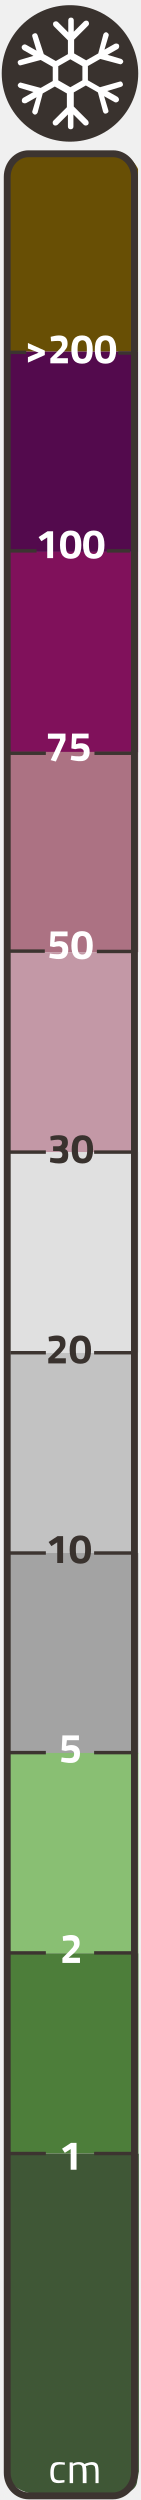
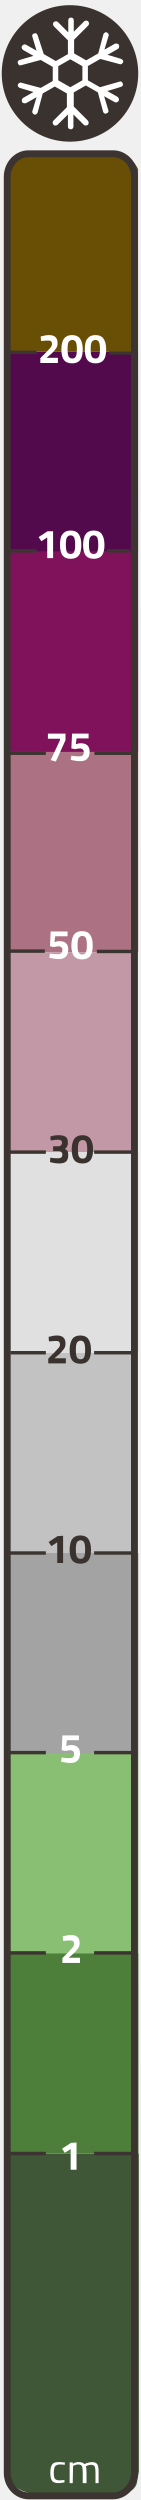
<svg xmlns="http://www.w3.org/2000/svg" xmlns:xlink="http://www.w3.org/1999/xlink" version="1.1" id="Livello_1" x="0px" y="0px" width="40.8px" height="725.2px" viewBox="0 0 40.8 725.2" style="enable-background:new 0 0 40.8 725.2;" xml:space="preserve">
  <style type="text/css">
- 	.st0{clip-path:url(#SVGID_00000065061322254027766880000003171425161945578413_);}
+ 	.st0{clip-path:url(#SVGID_00000097497137757366429320000011946026791692124317_);}
	.st1{fill:#684F05;}
- 	.st2{clip-path:url(#SVGID_00000097500197693850993990000015155578338390678415_);}
+ 	.st2{clip-path:url(#SVGID_00000041293090031366052800000012906513791007530629_);}
	.st3{fill:#530A4D;}
- 	.st4{fill:#80115B;}
- 	.st5{clip-path:url(#SVGID_00000070797258330536600160000007162143955111024530_);}
- 	.st6{clip-path:url(#SVGID_00000084494777458213028570000017821794309759547314_);}
- 	.st7{fill:#F7EC31;}
- 	.st8{clip-path:url(#SVGID_00000023999534599669039600000000759577855437822080_);}
- 	.st9{fill:#AC7283;}
- 	.st10{clip-path:url(#SVGID_00000153684598523010100090000008735138531001296019_);}
- 	.st11{fill:#A3A3A3;}
- 	.st12{clip-path:url(#SVGID_00000080189115607915409490000004970372649396562868_);}
- 	.st13{fill:#89BF73;}
- 	.st14{clip-path:url(#SVGID_00000115485629308895221790000007086137530805570948_);}
- 	.st15{fill:#4D7E3A;}
- 	.st16{clip-path:url(#SVGID_00000135675118999619577400000002232582402820690601_);}
- 	.st17{fill:#3F5736;}
- 	.st18{clip-path:url(#SVGID_00000081618762297667352240000004089418983285204892_);}
- 	.st19{fill:#C398A6;}
- 	.st20{fill:#E0E0E0;}
- 	.st21{fill:#C2C2C2;}
- 	.st22{fill:#FFFFFF;}
- 	.st23{fill:none;stroke:#3C3430;stroke-miterlimit:9.772;}
- 	.st24{fill:#39322E;}
- 	.st25{fill:none;stroke:#3C3430;stroke-width:2;stroke-miterlimit:9.772;}
+ 	.st4{clip-path:url(#SVGID_00000129173557653281244220000002294736028477102475_);}
+ 	.st5{fill:#80115B;}
+ 	.st6{clip-path:url(#SVGID_00000025418030705882532470000017217595673105820346_);}
+ 	.st7{clip-path:url(#SVGID_00000129903150804299809960000006151781576924768699_);}
+ 	.st8{fill:#F7EC31;}
+ 	.st9{clip-path:url(#SVGID_00000072976251112357929740000009441988356076351669_);}
+ 	.st10{fill:#AC7283;}
+ 	.st11{clip-path:url(#SVGID_00000152261442974849317610000006717558979073034371_);}
+ 	.st12{fill:#A3A3A3;}
+ 	.st13{clip-path:url(#SVGID_00000091011183849686153000000001450422354461937542_);}
+ 	.st14{fill:#89BF73;}
+ 	.st15{clip-path:url(#SVGID_00000173129327452250307020000017110374244013949089_);}
+ 	.st16{fill:#4D7E3A;}
+ 	.st17{clip-path:url(#SVGID_00000177472596400506156000000008143740471876808598_);}
+ 	.st18{fill:#3F5736;}
+ 	.st19{clip-path:url(#SVGID_00000000190007896984673990000007047409859965372823_);}
+ 	.st20{fill:#C398A6;}
+ 	.st21{fill:#E0E0E0;}
+ 	.st22{fill:#C2C2C2;}
+ 	.st23{fill:#FFFFFF;}
+ 	.st24{fill:none;stroke:#3C3430;stroke-miterlimit:9.772;}
+ 	.st25{fill:#39322E;}
+ 	.st26{fill:none;stroke:#3C3430;stroke-width:2;stroke-miterlimit:9.772;}
</style>
  <g>
    <g>
-       <defs>
-         <path id="SVGID_1_" d="M40.2,716.9c-0.5,5.3-10.1,11.6-18.5,11.6l0,0c-8.2,0.6-19.5-5.2-19.5-11.6v-840.6     c1.7-7.6,11.7-7.8,18.2-7.8l0,0c7.7,0,17.7-0.9,19.6,7.1L40.2,716.9L40.2,716.9z" />
-       </defs>
-       <clipPath id="SVGID_00000009556033684024898340000001358996874040190367_">
-         <use xlink:href="#SVGID_1_" style="overflow:visible;" />
-       </clipPath>
-     </g>
-     <g>
-       <defs>
-         <path id="SVGID_00000059993520639647003280000002267901664121110945_" d="M40.2,716.9L40.2,716.9c-0.5,5.3-10.1,11.6-18.5,11.6     l0,0c-8.2,0.6-19.5-5.2-19.5-11.6l0.4-840.9c1.7-7.6,11.3-7.6,17.8-7.6l0,0" />
-       </defs>
-       <clipPath id="SVGID_00000096056018118944867990000013528160806124377508_">
-         <use xlink:href="#SVGID_00000059993520639647003280000002267901664121110945_" style="overflow:visible;" />
-       </clipPath>
-     </g>
-     <g>
-       <defs>
-         <path id="SVGID_00000122701834439163229690000005190955748399792004_" d="M40.2,716.9c-0.5,5.3-10.1,11.6-18.5,11.6l0,0     c-8.2,0.6-19.5-5.2-19.5-11.6l0.4-840.2c1.7-7.6,11.3-8.2,17.8-8.2l0,0c7.7,0,17.9-0.5,19.6,12.5L40.2,716.9L40.2,716.9z" />
-       </defs>
-       <clipPath id="SVGID_00000176752656971538237000000005901429289326209413_">
-         <use xlink:href="#SVGID_00000122701834439163229690000005190955748399792004_" style="overflow:visible;" />
-       </clipPath>
-       <g style="clip-path:url(#SVGID_00000176752656971538237000000005901429289326209413_);">
+       <g>
+         <defs>
+           <path id="SVGID_1_" d="M40.2,716.9c-0.5,5.3-10.1,11.6-18.5,11.6l0,0c-8.2,0.6-19.5-5.2-19.5-11.6l0.4-840.2      c1.7-7.6,11.3-8.2,17.8-8.2l0,0c7.7,0,17.9-0.5,19.6,12.5L40.2,716.9L40.2,716.9z" />
+         </defs>
+         <clipPath id="SVGID_00000158025800922976498290000006833465576979096204_">
+           <use xlink:href="#SVGID_1_" style="overflow:visible;" />
+         </clipPath>
+         <g style="clip-path:url(#SVGID_00000158025800922976498290000006833465576979096204_);">
+           <g>
+             <g>
+               <path class="st1" d="M9.7,43.9h22.2c5,0,9,4,9,9V102H2.5V51C2.5,47.1,5.8,43.9,9.7,43.9z" />
+             </g>
+           </g>
+         </g>
+       </g>
+     </g>
+     <g>
+       <g>
+         <defs>
+           <path id="SVGID_00000059270565190575646290000013410973273560722846_" d="M40.2,716.9c-0.5,5.3-10.1,11.6-18.5,11.6l0,0      c-8.2,0.6-19.5-5.2-19.5-11.6L2.6-124c1.7-7.6,11.3-7.6,17.8-7.6l0,0c7.7,0,18-0.7,19.6,12.5L40.2,716.9L40.2,716.9z" />
+         </defs>
+         <clipPath id="SVGID_00000135656183172974971840000016587808982354491531_">
+           <use xlink:href="#SVGID_00000059270565190575646290000013410973273560722846_" style="overflow:visible;" />
+         </clipPath>
+         <g style="clip-path:url(#SVGID_00000135656183172974971840000016587808982354491531_);">
+           <g>
+             <g>
+               <rect x="-22.7" y="102" class="st3" width="100.4" height="58.1" />
+             </g>
+           </g>
+         </g>
+       </g>
+       <g>
+         <defs>
+           <path id="SVGID_00000104678778519623097100000016643826991544018327_" d="M40.2,716.9c-0.5,5.3-10.1,11.6-18.5,11.6l0,0      c-8.2,0.6-19.5-5.2-19.5-11.6L2.6-124c1.7-7.6,11.3-7.6,17.8-7.6l0,0c7.7,0,18-0.7,19.6,12.5L40.2,716.9L40.2,716.9z" />
+         </defs>
+         <clipPath id="SVGID_00000091002673528511153820000014727061132641179542_">
+           <use xlink:href="#SVGID_00000104678778519623097100000016643826991544018327_" style="overflow:visible;" />
+         </clipPath>
+         <g style="clip-path:url(#SVGID_00000091002673528511153820000014727061132641179542_);">
+           <g>
+             <g>
+               <rect x="-29.6" y="160.1" class="st5" width="100.4" height="58.1" />
+             </g>
+           </g>
+         </g>
+       </g>
+     </g>
+     <g>
+       <g>
+         <defs>
+           <path id="SVGID_00000139981357786469531030000018078775467839323035_" d="M40-119l0.2,836l0,0c-0.5,5.3-10.1,11.6-18.5,11.6l0,0      c-8.2,0.6-19.5-5.2-19.5-11.6" />
+         </defs>
+         <clipPath id="SVGID_00000168802955554503372610000002825943973642138782_">
+           <use xlink:href="#SVGID_00000139981357786469531030000018078775467839323035_" style="overflow:visible;" />
+         </clipPath>
+       </g>
+       <g>
+         <defs>
+           <path id="SVGID_00000042738334385305071450000012437992044283974561_" d="M40-119l0.2,836l0,0c-0.5,5.3-10.1,11.6-18.5,11.6l0,0      c-8.2,0.6-19.5-5.2-19.5-11.6" />
+         </defs>
+         <defs>
+           <line id="SVGID_00000157303325830063360440000005842417503557736099_" x1="20.4" y1="-131.5" x2="20.4" y2="-131.5" />
+         </defs>
+         <clipPath id="SVGID_00000051384279419097736780000001430425845386536589_">
+           <use xlink:href="#SVGID_00000042738334385305071450000012437992044283974561_" style="overflow:visible;" />
+         </clipPath>
+         <clipPath id="SVGID_00000176020852031699135420000006430406203634979004_" style="clip-path:url(#SVGID_00000051384279419097736780000001430425845386536589_);">
+           <use xlink:href="#SVGID_00000157303325830063360440000005842417503557736099_" style="overflow:visible;" />
+         </clipPath>
+         <g style="clip-path:url(#SVGID_00000176020852031699135420000006430406203634979004_);">
+           <g>
+             <g>
+               <rect x="-22.7" y="160" class="st8" width="100.4" height="58.1" />
+             </g>
+           </g>
+         </g>
+       </g>
+     </g>
+     <g>
+       <g>
+         <defs>
+           <path id="SVGID_00000143582124275811841140000007575419623524965000_" d="M40-119l0.2,836l0,0c-0.5,5.3-10.1,11.6-18.5,11.6l0,0      c-8.2,0.6-19.5-5.2-19.5-11.6v-839.8c1.7-7.6,11.7-8.6,18.2-8.6l0,0" />
+         </defs>
+         <clipPath id="SVGID_00000172411655354760385160000004340762345724128170_">
+           <use xlink:href="#SVGID_00000143582124275811841140000007575419623524965000_" style="overflow:visible;" />
+         </clipPath>
+         <g style="clip-path:url(#SVGID_00000172411655354760385160000004340762345724128170_);">
+           <g>
+             <g>
+               <rect x="-22.7" y="218.1" class="st10" width="100.4" height="58.1" />
+             </g>
+           </g>
+         </g>
+       </g>
+     </g>
+     <g>
+       <g>
+         <defs>
+           <path id="SVGID_00000073711447778980328480000015072419009074512523_" d="M40.2,716.9c-0.5,5.3-10.1,11.6-18.5,11.6l0,0      c-8.2,0.6-19.5-5.2-19.5-11.6v-840.6c1.7-7.6,11.7-7.8,18.2-7.8l0,0c7.7,0,18.2-0.5,19.6,12.5L40.2,716.9L40.2,716.9z" />
+         </defs>
+         <clipPath id="SVGID_00000162349849917682687700000015090497977061191089_">
+           <use xlink:href="#SVGID_00000073711447778980328480000015072419009074512523_" style="overflow:visible;" />
+         </clipPath>
+         <g style="clip-path:url(#SVGID_00000162349849917682687700000015090497977061191089_);">
+           <g>
+             <g>
+               <rect x="-21.5" y="450.5" class="st12" width="100.4" height="58.1" />
+             </g>
+           </g>
+         </g>
+       </g>
+     </g>
+     <g>
+       <g>
+         <defs>
+           <path id="SVGID_00000031198753024344784810000007720361977595120043_" d="M40.2,716.9c-0.5,5.3-10.1,11.6-18.5,11.6l0,0      c-8.2,0.6-19.5-5.2-19.5-11.6v-840.6c1.7-7.6,11.7-7.8,18.2-7.8l0,0c7.7,0,18.2-1.3,19.6,12.5L40.2,716.9L40.2,716.9z" />
+         </defs>
+         <clipPath id="SVGID_00000109029184800448477650000004890448123314912152_">
+           <use xlink:href="#SVGID_00000031198753024344784810000007720361977595120043_" style="overflow:visible;" />
+         </clipPath>
+         <g style="clip-path:url(#SVGID_00000109029184800448477650000004890448123314912152_);">
+           <g>
+             <g>
+               <rect x="-21.5" y="508.5" class="st14" width="100.4" height="58.1" />
+             </g>
+           </g>
+         </g>
+       </g>
+     </g>
+     <g>
+       <g>
+         <defs>
+           <path id="SVGID_00000087383822507589600410000000755774499360990632_" d="M40.2,716.9c-0.5,5.3-10.1,11.6-18.5,11.6l0,0      c-8.2,0.6-19.5-5.2-19.5-11.6v-836.2c-0.2-19.4,11.7-12.4,18.2-12.2l0,0c7.7,0,18.3-0.7,19.6,12.5L40.2,716.9L40.2,716.9z" />
+         </defs>
+         <clipPath id="SVGID_00000028290256293492435670000000886776392252292526_">
+           <use xlink:href="#SVGID_00000087383822507589600410000000755774499360990632_" style="overflow:visible;" />
+         </clipPath>
+         <g style="clip-path:url(#SVGID_00000028290256293492435670000000886776392252292526_);">
+           <g>
+             <g>
+               <rect x="-20.5" y="566.6" class="st16" width="100.4" height="58.1" />
+             </g>
+           </g>
+         </g>
+       </g>
+     </g>
+     <g>
+       <g>
+         <defs>
+           <path id="SVGID_00000106138915641454925090000006868814956473388709_" d="M39.8,719.7c-0.5,5.3-10.1,4.2-18.4,4.2l0,0      c-8.2,0.6-19.1,0.1-19.1-7l0.4-842.2c1.7-7.6,11.3-6.2,17.8-6.2l0,0c7.7,0,17.7,0.4,19.6,8.4l0.2,840L39.8,719.7z" />
+         </defs>
+         <clipPath id="SVGID_00000085935936501124883030000003866350900145524139_">
+           <use xlink:href="#SVGID_00000106138915641454925090000006868814956473388709_" style="overflow:visible;" />
+         </clipPath>
+         <g style="clip-path:url(#SVGID_00000085935936501124883030000003866350900145524139_);">
+           <g>
+             <g>
+               <rect x="-20.8" y="624.7" class="st18" width="100.4" height="100.3" />
+             </g>
+           </g>
+         </g>
+       </g>
+     </g>
+     <g>
+       <g>
+         <defs>
+           <path id="SVGID_00000011017227343818358900000017911646776678768315_" d="M21.4,721.4L21.4,721.4c-8.2,0.6-19.2,1.9-19.2-4.5      L2.6-124c1.7-7.6,11.3-7.6,17.8-7.6l0,0c7.7,0,17.2,0.9,19.1,8.9l0.7,839.5" />
+         </defs>
+         <clipPath id="SVGID_00000123440936210402306960000010561215269036444572_">
+           <use xlink:href="#SVGID_00000011017227343818358900000017911646776678768315_" style="overflow:visible;" />
+         </clipPath>
+         <g style="clip-path:url(#SVGID_00000123440936210402306960000010561215269036444572_);">
+           <g>
+             <g>
+               <rect x="-21.5" y="276.2" class="st20" width="100.4" height="58.1" />
+             </g>
+           </g>
+         </g>
+       </g>
+     </g>
+     <g>
+       <g>
        <g>
          <g>
-             <path class="st1" d="M9.7,43.9h22.2c5,0,9,4,9,9V102H2.5V51C2.5,47.1,5.8,43.9,9.7,43.9z" />
-           </g>
-         </g>
-       </g>
-     </g>
-     <g>
-       <defs>
-         <path id="SVGID_00000137096332970576712570000017377842343767036337_" d="M40.2,716.9c-0.5,5.3-10.1,11.6-18.5,11.6l0,0     c-8.2,0.6-19.5-5.2-19.5-11.6l0.4-840.9c1.7-7.6,11.3-7.6,17.8-7.6l0,0c7.7,0,18-0.7,19.6,12.5L40.2,716.9L40.2,716.9z" />
-       </defs>
-       <clipPath id="SVGID_00000139282621275699323490000016916946702168110477_">
-         <use xlink:href="#SVGID_00000137096332970576712570000017377842343767036337_" style="overflow:visible;" />
-       </clipPath>
-       <g style="clip-path:url(#SVGID_00000139282621275699323490000016916946702168110477_);">
+             <rect x="2.2" y="334.2" class="st21" width="38" height="58.1" />
+           </g>
+         </g>
+       </g>
+     </g>
+     <g>
+       <g>
        <g>
          <g>
-             <rect x="-22.7" y="102" class="st3" width="100.4" height="58.1" />
-           </g>
-         </g>
-       </g>
-       <g style="clip-path:url(#SVGID_00000139282621275699323490000016916946702168110477_);">
-         <g>
-           <g>
-             <rect x="-29.6" y="160.1" class="st4" width="100.4" height="58.1" />
-           </g>
-         </g>
-       </g>
-     </g>
-     <g>
-       <defs>
-         <path id="SVGID_00000027571784374317906950000003704654455754161060_" d="M40-119l0.2,836l0,0c-0.5,5.3-10.1,11.6-18.5,11.6l0,0     c-8.2,0.6-19.5-5.2-19.5-11.6" />
-       </defs>
-       <defs>
-         <line id="SVGID_00000096781211441072700020000017112557852049066130_" x1="20.4" y1="-131.5" x2="20.4" y2="-131.5" />
-       </defs>
-       <clipPath id="SVGID_00000120531962887403079110000015612659979441596597_">
-         <use xlink:href="#SVGID_00000027571784374317906950000003704654455754161060_" style="overflow:visible;" />
-       </clipPath>
-       <clipPath id="SVGID_00000109003407075480180400000011401194511706533018_" style="clip-path:url(#SVGID_00000120531962887403079110000015612659979441596597_);">
-         <use xlink:href="#SVGID_00000096781211441072700020000017112557852049066130_" style="overflow:visible;" />
-       </clipPath>
-       <g style="clip-path:url(#SVGID_00000109003407075480180400000011401194511706533018_);">
-         <g>
-           <g>
-             <rect x="-22.7" y="160" class="st7" width="100.4" height="58.1" />
-           </g>
-         </g>
-       </g>
-     </g>
-     <g>
-       <defs>
-         <path id="SVGID_00000082350879538653893460000001569194917371528377_" d="M40-119l0.2,836l0,0c-0.5,5.3-10.1,11.6-18.5,11.6l0,0     c-8.2,0.6-19.5-5.2-19.5-11.6v-839.8c1.7-7.6,11.7-8.6,18.2-8.6l0,0" />
-       </defs>
-       <clipPath id="SVGID_00000181780035869626207450000010310309237624922291_">
-         <use xlink:href="#SVGID_00000082350879538653893460000001569194917371528377_" style="overflow:visible;" />
-       </clipPath>
-       <g style="clip-path:url(#SVGID_00000181780035869626207450000010310309237624922291_);">
-         <g>
-           <g>
-             <rect x="-22.7" y="218.1" class="st9" width="100.4" height="58.1" />
-           </g>
-         </g>
-       </g>
-     </g>
-     <g>
-       <defs>
-         <path id="SVGID_00000114036957653199150190000018072080320747851145_" d="M40.2,716.9c-0.5,5.3-10.1,11.6-18.5,11.6l0,0     c-8.2,0.6-19.5-5.2-19.5-11.6v-840.6c1.7-7.6,11.7-7.8,18.2-7.8l0,0c7.7,0,18.2-0.5,19.6,12.5L40.2,716.9L40.2,716.9z" />
-       </defs>
-       <clipPath id="SVGID_00000160886553080451762850000017788758849696698812_">
-         <use xlink:href="#SVGID_00000114036957653199150190000018072080320747851145_" style="overflow:visible;" />
-       </clipPath>
-       <g style="clip-path:url(#SVGID_00000160886553080451762850000017788758849696698812_);">
-         <g>
-           <g>
-             <rect x="-21.5" y="450.5" class="st11" width="100.4" height="58.1" />
-           </g>
-         </g>
-       </g>
-     </g>
-     <g>
-       <defs>
-         <path id="SVGID_00000077300034273284789850000012669127619070488460_" d="M40.2,716.9c-0.5,5.3-10.1,11.6-18.5,11.6l0,0     c-8.2,0.6-19.5-5.2-19.5-11.6v-840.6c1.7-7.6,11.7-7.8,18.2-7.8l0,0c7.7,0,18.2-1.3,19.6,12.5L40.2,716.9L40.2,716.9z" />
-       </defs>
-       <clipPath id="SVGID_00000004523900075315586380000007371766085407320748_">
-         <use xlink:href="#SVGID_00000077300034273284789850000012669127619070488460_" style="overflow:visible;" />
-       </clipPath>
-       <g style="clip-path:url(#SVGID_00000004523900075315586380000007371766085407320748_);">
-         <g>
-           <g>
-             <rect x="-21.5" y="508.5" class="st13" width="100.4" height="58.1" />
-           </g>
-         </g>
-       </g>
-     </g>
-     <g>
-       <defs>
-         <path id="SVGID_00000009587756715100815540000012556690115993879203_" d="M40.2,716.9c-0.5,5.3-10.1,11.6-18.5,11.6l0,0     c-8.2,0.6-19.5-5.2-19.5-11.6l0-836.2c-0.2-19.4,11.7-12.4,18.2-12.2l0,0c7.7,0,18.3-0.7,19.6,12.5L40.2,716.9L40.2,716.9z" />
-       </defs>
-       <clipPath id="SVGID_00000078758305897420345130000001135491046412018316_">
-         <use xlink:href="#SVGID_00000009587756715100815540000012556690115993879203_" style="overflow:visible;" />
-       </clipPath>
-       <g style="clip-path:url(#SVGID_00000078758305897420345130000001135491046412018316_);">
-         <g>
-           <g>
-             <rect x="-20.5" y="566.6" class="st15" width="100.4" height="58.1" />
-           </g>
-         </g>
-       </g>
-     </g>
-     <g>
-       <defs>
-         <path id="SVGID_00000020370113198902226730000007145402531972830632_" d="M39.8,719.7c-0.5,5.3-10.1,4.2-18.4,4.2l0,0     c-8.2,0.6-19.1,0.1-19.1-7l0.4-842.2c1.7-7.6,11.3-6.2,17.8-6.2l0,0c7.7,0,17.7,0.4,19.6,8.4l0.2,840L39.8,719.7z" />
-       </defs>
-       <clipPath id="SVGID_00000183248816731212172690000003175463122732212670_">
-         <use xlink:href="#SVGID_00000020370113198902226730000007145402531972830632_" style="overflow:visible;" />
-       </clipPath>
-       <g style="clip-path:url(#SVGID_00000183248816731212172690000003175463122732212670_);">
-         <g>
-           <g>
-             <rect x="-20.8" y="624.7" class="st17" width="100.4" height="100.3" />
-           </g>
-         </g>
-       </g>
-     </g>
-     <g>
-       <defs>
-         <path id="SVGID_00000080920773958760939310000015198741807003760041_" d="M21.4,721.4L21.4,721.4c-8.2,0.6-19.2,1.9-19.2-4.5     l0.4-840.9c1.7-7.6,11.3-7.6,17.8-7.6l0,0c7.7,0,17.2,0.9,19.1,8.9l0.7,839.5" />
-       </defs>
-       <clipPath id="SVGID_00000127013400040934345710000016689679008533904821_">
-         <use xlink:href="#SVGID_00000080920773958760939310000015198741807003760041_" style="overflow:visible;" />
-       </clipPath>
-       <g style="clip-path:url(#SVGID_00000127013400040934345710000016689679008533904821_);">
-         <g>
-           <g>
-             <rect x="-21.5" y="276.2" class="st19" width="100.4" height="58.1" />
-           </g>
-         </g>
-       </g>
-     </g>
-     <g>
-       <g>
-         <g>
-           <g>
-             <rect x="2.2" y="334.2" class="st20" width="38" height="58.1" />
-           </g>
-         </g>
-       </g>
-     </g>
-     <g>
-       <g>
-         <g>
-           <g>
-             <rect x="3" y="392.4" class="st21" width="36.7" height="58.1" />
-           </g>
-         </g>
-       </g>
-     </g>
-   </g>
-   <g>
-     <path class="st22" d="M22.2,621.5v7.9h-1.7v-6l-1.7,1.1l-0.8-1.2l2.6-1.7H22.2z" />
-   </g>
-   <g>
-     <path class="st22" d="M19.6,270.2v1.4H16l-0.2,1.7c0.5-0.2,1-0.3,1.4-0.3c1.7,0,2.6,0.8,2.6,2.4c0,0.9-0.2,1.6-0.7,2.1   c-0.5,0.5-1.1,0.7-2,0.7c-0.4,0-0.8,0-1.3-0.1c-0.5-0.1-0.8-0.1-1.1-0.2l-0.4-0.1l0.2-1.2c1,0.2,1.8,0.2,2.4,0.2   c0.4,0,0.7-0.1,0.9-0.3c0.2-0.2,0.3-0.5,0.3-0.9s-0.1-0.7-0.3-0.8s-0.4-0.3-0.7-0.3c-0.5,0-1,0.1-1.4,0.2l-0.2,0l-1-0.2l0.2-4.3   H19.6z" />
-     <path class="st22" d="M21.5,271.1c0.5-0.7,1.3-1,2.3-1c1,0,1.8,0.3,2.3,1c0.5,0.7,0.8,1.7,0.8,3.2s-0.3,2.5-0.8,3.1   c-0.5,0.6-1.3,0.9-2.3,0.9c-1,0-1.8-0.3-2.3-0.9s-0.8-1.7-0.8-3.1S21,271.7,21.5,271.1z M25.2,274.2c0-1-0.1-1.7-0.3-2.1   c-0.2-0.4-0.6-0.6-1-0.6c-0.5,0-0.8,0.2-1.1,0.6c-0.2,0.4-0.3,1.1-0.3,2.1c0,1,0.1,1.7,0.3,2.1c0.2,0.4,0.6,0.6,1.1,0.6   c0.5,0,0.8-0.2,1-0.6S25.2,275.2,25.2,274.2z" />
-   </g>
-   <g>
-     <path class="st22" d="M13.9,214.3v-1.5H19v1.9l-2.8,6.2l-1.5-0.4l2.7-5.8v-0.4H13.9z" />
-     <path class="st22" d="M25.7,212.8v1.4h-3.5l-0.2,1.7c0.5-0.2,1-0.3,1.4-0.3c1.7,0,2.6,0.8,2.6,2.4c0,0.9-0.2,1.6-0.7,2.1   s-1.1,0.7-2,0.7c-0.4,0-0.8,0-1.3-0.1s-0.8-0.1-1.1-0.2l-0.4-0.1l0.2-1.2c1,0.2,1.8,0.2,2.4,0.2c0.4,0,0.7-0.1,0.9-0.3   c0.2-0.2,0.3-0.5,0.3-0.9s-0.1-0.7-0.3-0.8s-0.4-0.3-0.7-0.3c-0.5,0-1,0.1-1.4,0.2l-0.2,0l-1-0.2l0.2-4.3H25.7z" />
-   </g>
-   <g>
-     <path class="st22" d="M11.2,102.3l-3.1-1.2v-1.6l4.9,2.2v1.3l-4.9,2.2v-1.6L11.2,102.3z" />
-     <path class="st22" d="M19.7,105.4h-5.1V104l1.7-1.7c0.6-0.6,1-1.1,1.3-1.4c0.2-0.3,0.4-0.7,0.4-1s-0.1-0.6-0.3-0.8   c-0.2-0.2-0.5-0.2-0.8-0.2c-0.5,0-1.1,0-1.8,0.1l-0.3,0l-0.1-1.3c0.8-0.2,1.6-0.4,2.4-0.4c1.7,0,2.5,0.8,2.5,2.3   c0,0.6-0.1,1.1-0.4,1.5c-0.3,0.4-0.7,1-1.4,1.6l-1.4,1.2h3.3V105.4z" />
-     <path class="st22" d="M21.5,98.3c0.5-0.7,1.3-1,2.3-1c1,0,1.8,0.3,2.3,1s0.8,1.7,0.8,3.2s-0.3,2.5-0.8,3.1s-1.3,0.9-2.3,0.9   c-1,0-1.8-0.3-2.3-0.9c-0.5-0.6-0.8-1.7-0.8-3.1S21,98.9,21.5,98.3z M25.2,101.4c0-1-0.1-1.7-0.3-2.1c-0.2-0.4-0.6-0.6-1-0.6   s-0.8,0.2-1.1,0.6c-0.2,0.4-0.3,1.1-0.3,2.1c0,1,0.1,1.7,0.3,2.1s0.6,0.6,1.1,0.6s0.8-0.2,1-0.6S25.2,102.4,25.2,101.4z" />
-     <path class="st22" d="M28.3,98.3c0.5-0.7,1.3-1,2.3-1c1,0,1.8,0.3,2.3,1s0.8,1.7,0.8,3.2s-0.3,2.5-0.8,3.1s-1.3,0.9-2.3,0.9   c-1,0-1.8-0.3-2.3-0.9c-0.5-0.6-0.8-1.7-0.8-3.1S27.7,98.9,28.3,98.3z M31.9,101.4c0-1-0.1-1.7-0.3-2.1c-0.2-0.4-0.6-0.6-1-0.6   s-0.8,0.2-1.1,0.6c-0.2,0.4-0.3,1.1-0.3,2.1c0,1,0.1,1.7,0.3,2.1s0.6,0.6,1.1,0.6s0.8-0.2,1-0.6S31.9,102.4,31.9,101.4z" />
-   </g>
-   <line class="st23" x1="1.9" y1="624.7" x2="13.3" y2="624.7" />
-   <line class="st23" x1="39" y1="624.7" x2="27.3" y2="624.7" />
-   <line class="st23" x1="2.6" y1="275.9" x2="13" y2="275.9" />
-   <line class="st23" x1="39.3" y1="276" x2="28.1" y2="276" />
-   <line class="st23" x1="2.5" y1="218.5" x2="13.3" y2="218.5" />
-   <line class="st23" x1="38.3" y1="218.5" x2="27.4" y2="218.5" />
-   <line class="st23" x1="7.6" y1="102.2" x2="1.3" y2="102.2" />
-   <line class="st23" x1="38.4" y1="102.4" x2="34.3" y2="102.4" />
-   <g>
-     <path class="st22" d="M23.2,569.4h-5.1V568l1.7-1.7c0.6-0.6,1-1.1,1.3-1.4c0.2-0.3,0.4-0.7,0.4-1s-0.1-0.6-0.3-0.8   c-0.2-0.2-0.5-0.2-0.8-0.2c-0.5,0-1.1,0-1.8,0.1l-0.3,0l-0.1-1.3c0.8-0.2,1.6-0.4,2.4-0.4c1.7,0,2.5,0.8,2.5,2.3   c0,0.6-0.1,1.1-0.4,1.5c-0.3,0.4-0.7,1-1.4,1.6l-1.4,1.2h3.3V569.4z" />
-   </g>
-   <line class="st23" x1="2.4" y1="566.5" x2="13.3" y2="566.5" />
-   <line class="st23" x1="38.8" y1="566.5" x2="27.3" y2="566.5" />
-   <g>
-     <path class="st22" d="M22.9,503.4v1.4h-3.5l-0.2,1.7c0.5-0.2,1-0.3,1.4-0.3c1.7,0,2.6,0.8,2.6,2.4c0,0.9-0.2,1.6-0.7,2.1   c-0.5,0.5-1.1,0.7-2,0.7c-0.4,0-0.8,0-1.3-0.1c-0.5-0.1-0.8-0.1-1.1-0.2l-0.4-0.1l0.2-1.2c1,0.2,1.8,0.2,2.4,0.2   c0.4,0,0.7-0.1,0.9-0.3c0.2-0.2,0.3-0.5,0.3-0.9s-0.1-0.7-0.3-0.8s-0.4-0.3-0.7-0.3c-0.5,0-1,0.1-1.4,0.2l-0.2,0l-1-0.2l0.2-4.3   H22.9z" />
-   </g>
-   <line class="st23" x1="2.7" y1="508.4" x2="13.3" y2="508.4" />
-   <line class="st23" x1="39.1" y1="508.4" x2="27.3" y2="508.4" />
-   <g>
-     <g>
-       <path class="st24" d="M18.3,445.5v7.9h-1.7v-6l-1.7,1.1l-0.8-1.2l2.6-1.7H18.3z" />
-       <path class="st24" d="M21,446.4c0.5-0.7,1.3-1,2.3-1c1,0,1.8,0.3,2.3,1s0.8,1.7,0.8,3.2s-0.3,2.5-0.8,3.1s-1.3,0.9-2.3,0.9    c-1,0-1.8-0.3-2.3-0.9c-0.5-0.6-0.8-1.7-0.8-3.1S20.5,447,21,446.4z M24.7,449.5c0-1-0.1-1.7-0.3-2.1c-0.2-0.4-0.6-0.6-1-0.6    s-0.8,0.2-1.1,0.6c-0.2,0.4-0.3,1.1-0.3,2.1c0,1,0.1,1.7,0.3,2.1s0.6,0.6,1.1,0.6s0.8-0.2,1-0.6S24.7,450.5,24.7,449.5z" />
-     </g>
-   </g>
-   <line class="st23" x1="2.2" y1="450.5" x2="13.3" y2="450.5" />
-   <line class="st23" x1="38.6" y1="450.5" x2="27.3" y2="450.5" />
-   <g>
-     <path class="st24" d="M19.2,395.5H14v-1.4l1.7-1.7c0.6-0.6,1-1.1,1.3-1.4s0.4-0.7,0.4-1s-0.1-0.6-0.3-0.8c-0.2-0.2-0.5-0.2-0.8-0.2   c-0.5,0-1.1,0-1.8,0.1l-0.3,0l-0.1-1.3c0.8-0.2,1.6-0.4,2.4-0.4c1.7,0,2.5,0.8,2.5,2.3c0,0.6-0.1,1.1-0.4,1.5   c-0.3,0.4-0.7,1-1.4,1.6l-1.4,1.2h3.3V395.5z" />
-     <path class="st24" d="M21,388.4c0.5-0.7,1.3-1,2.3-1c1,0,1.8,0.3,2.3,1c0.5,0.7,0.8,1.7,0.8,3.2s-0.3,2.5-0.8,3.1   c-0.5,0.6-1.3,0.9-2.3,0.9c-1,0-1.8-0.3-2.3-0.9s-0.8-1.7-0.8-3.1S20.5,389.1,21,388.4z M24.7,391.6c0-1-0.1-1.7-0.3-2.1   c-0.2-0.4-0.6-0.6-1-0.6c-0.5,0-0.8,0.2-1.1,0.6c-0.2,0.4-0.3,1.1-0.3,2.1c0,1,0.1,1.7,0.3,2.1c0.2,0.4,0.6,0.6,1.1,0.6   c0.5,0,0.8-0.2,1-0.6S24.7,392.6,24.7,391.6z" />
-   </g>
-   <line class="st23" x1="3" y1="392.4" x2="13.3" y2="392.4" />
-   <line class="st23" x1="39.4" y1="392.4" x2="27.3" y2="392.4" />
-   <g>
-     <path class="st24" d="M14.6,329.7c0.7-0.3,1.6-0.4,2.5-0.4c0.9,0,1.6,0.2,2,0.5s0.6,0.9,0.6,1.7c0,0.8-0.3,1.4-0.9,1.8   c0.4,0.2,0.7,0.4,0.8,0.6s0.2,0.6,0.2,1.1c0,0.9-0.2,1.5-0.6,1.9c-0.4,0.4-1.1,0.6-2.1,0.6c-0.7,0-1.4-0.1-2.2-0.3l-0.4-0.1   l0.1-1.3c0.9,0.2,1.6,0.2,2.3,0.2c0.8,0,1.2-0.4,1.2-1.1c0-0.3-0.1-0.5-0.3-0.7c-0.2-0.2-0.5-0.3-0.8-0.3h-1.6v-1.4h1.6   c0.3,0,0.5-0.1,0.7-0.3c0.2-0.2,0.3-0.5,0.3-0.7c0-0.6-0.4-0.9-1.2-0.9c-0.6,0-1.1,0.1-1.8,0.2l-0.3,0L14.6,329.7z" />
-     <path class="st24" d="M21.6,330.3c0.5-0.7,1.3-1,2.3-1c1,0,1.8,0.3,2.3,1c0.5,0.7,0.8,1.7,0.8,3.2s-0.3,2.5-0.8,3.1   c-0.5,0.6-1.3,0.9-2.3,0.9c-1,0-1.8-0.3-2.3-0.9s-0.8-1.7-0.8-3.1S21.1,330.9,21.6,330.3z M25.3,333.4c0-1-0.1-1.7-0.3-2.1   c-0.2-0.4-0.6-0.6-1-0.6c-0.5,0-0.8,0.2-1.1,0.6c-0.2,0.4-0.3,1.1-0.3,2.1c0,1,0.1,1.7,0.3,2.1c0.2,0.4,0.6,0.6,1.1,0.6   c0.5,0,0.8-0.2,1-0.6S25.3,334.4,25.3,333.4z" />
-   </g>
-   <line class="st23" x1="2.2" y1="334.2" x2="13.3" y2="334.2" />
-   <line class="st23" x1="38.6" y1="334.2" x2="27.3" y2="334.2" />
-   <g>
-     <path class="st22" d="M15.4,154v7.9h-1.7v-6L12,157l-0.8-1.2l2.6-1.7H15.4z" />
-     <path class="st22" d="M18.2,154.9c0.5-0.7,1.3-1,2.3-1c1,0,1.8,0.3,2.3,1c0.5,0.7,0.8,1.7,0.8,3.2s-0.3,2.5-0.8,3.1   c-0.5,0.6-1.3,0.9-2.3,0.9c-1,0-1.8-0.3-2.3-0.9s-0.8-1.7-0.8-3.1S17.6,155.5,18.2,154.9z M21.8,158c0-1-0.1-1.7-0.3-2.1   c-0.2-0.4-0.6-0.6-1-0.6c-0.5,0-0.8,0.2-1.1,0.6c-0.2,0.4-0.3,1.1-0.3,2.1c0,1,0.1,1.7,0.3,2.1c0.2,0.4,0.6,0.6,1.1,0.6   c0.5,0,0.8-0.2,1-0.6S21.8,159,21.8,158z" />
-     <path class="st22" d="M24.9,154.9c0.5-0.7,1.3-1,2.3-1c1,0,1.8,0.3,2.3,1c0.5,0.7,0.8,1.7,0.8,3.2s-0.3,2.5-0.8,3.1   c-0.5,0.6-1.3,0.9-2.3,0.9c-1,0-1.8-0.3-2.3-0.9s-0.8-1.7-0.8-3.1S24.4,155.5,24.9,154.9z M28.5,158c0-1-0.1-1.7-0.3-2.1   c-0.2-0.4-0.6-0.6-1-0.6c-0.5,0-0.8,0.2-1.1,0.6c-0.2,0.4-0.3,1.1-0.3,2.1c0,1,0.1,1.7,0.3,2.1c0.2,0.4,0.6,0.6,1.1,0.6   c0.5,0,0.8-0.2,1-0.6S28.5,159,28.5,158z" />
-   </g>
-   <line class="st23" x1="1.9" y1="159.8" x2="10.6" y2="159.8" />
-   <line class="st23" x1="37.7" y1="159.8" x2="31" y2="159.8" />
-   <g>
-     <path class="st22" d="M17.2,714.2c0.3,0,0.7,0,1.3,0.1l0.3,0l0,0.7c-0.6-0.1-1.1-0.1-1.4-0.1c-0.7,0-1.1,0.2-1.4,0.5   c-0.2,0.3-0.4,0.9-0.4,1.8s0.1,1.5,0.3,1.8c0.2,0.3,0.7,0.5,1.4,0.5l1.4-0.1l0,0.7c-0.7,0.1-1.3,0.2-1.7,0.2   c-0.9,0-1.6-0.2-1.9-0.7c-0.4-0.5-0.5-1.3-0.5-2.4c0-1.1,0.2-1.9,0.6-2.4S16.3,714.2,17.2,714.2z" />
-     <path class="st22" d="M21.1,720.3h-0.9v-6h0.9v0.4c0.6-0.4,1.2-0.5,1.8-0.5c0.7,0,1.3,0.2,1.6,0.6c0.3-0.2,0.6-0.3,1-0.4   s0.8-0.2,1.1-0.2c0.8,0,1.3,0.2,1.6,0.6c0.3,0.4,0.4,1.2,0.4,2.3v3.2h-0.9v-3.1c0-0.8-0.1-1.4-0.2-1.7c-0.2-0.3-0.5-0.5-1-0.5   c-0.3,0-0.5,0-0.8,0.1s-0.5,0.2-0.6,0.2l-0.2,0.1c0.1,0.3,0.2,0.8,0.2,1.8v3.1H24v-3.1c0-0.9-0.1-1.5-0.2-1.8   c-0.2-0.3-0.5-0.5-1-0.5c-0.3,0-0.5,0-0.8,0.1c-0.3,0.1-0.5,0.2-0.6,0.2l-0.2,0.1V720.3z" />
-   </g>
-   <circle class="st24" cx="20.3" cy="21.3" r="19.8" />
-   <path class="st25" d="M32.8,724H8.3c-3.4,0-6.2-3-6.2-6.7V51.3c0-3.7,2.8-6.7,6.2-6.7h24.5c3.4,0,6.2,3,6.2,6.7v665.9  C39,720.9,36.2,724,32.8,724z" />
-   <g>
-     <path class="st22" d="M25.6,19.1l3.5-2l5.6,1.5c0.5,0.2,0.8-0.2,1-0.5c0.2-0.5-0.2-0.8-0.5-1l-4-1.2l3-1.7c0.3-0.2,0.5-0.7,0.3-1.2   c-0.2-0.3-0.7-0.5-1.2-0.3l-3,1.7l1.2-4c0.2-0.5-0.2-0.8-0.5-1c-0.5-0.2-0.8,0.2-1,0.5l-1.5,5.6l-3.5,2l-3.5-2v-4l4.1-4.1   c0.3-0.3,0.3-0.8,0-1.2c-0.3-0.3-0.8-0.3-1.2,0l-3,3V5.9c0-0.5-0.3-0.8-0.8-0.8s-0.8,0.3-0.8,0.8v3.5l-3-3c-0.3-0.3-0.8-0.3-1.2,0   c-0.3,0.3-0.3,0.8,0,1.2l4.1,4.1v4l-3.5,2l-3.5-2l-1.8-5.5c-0.2-0.5-0.5-0.7-1-0.5c-0.5,0.2-0.7,0.5-0.5,1l1.2,4l-3-1.7   c-0.3-0.2-0.8-0.2-1.2,0.3c-0.2,0.3-0.2,0.8,0.3,1.2l3,1.7l-4,1.2c-0.5,0.2-0.7,0.5-0.5,1c0.2,0.5,0.5,0.7,1,0.5l5.6-1.5l3.5,2v4.1   l-3.5,2l-5.6-1.5c-0.5-0.2-0.8,0.2-1,0.5c-0.2,0.5,0.2,0.8,0.5,1l4,1.2l-3,1.7c-0.3,0.2-0.5,0.7-0.3,1.2c0.2,0.3,0.7,0.5,1.2,0.3   l3-1.7l-1.2,4c-0.2,0.5,0.2,0.8,0.5,1c0.5,0.2,0.8-0.2,1-0.5l1.5-5.6l3.5-2l3.5,2v4L15.5,35c-0.3,0.3-0.3,0.8,0,1.2   c0.3,0.3,0.8,0.3,1.2,0l3-3v3.5c0,0.5,0.3,0.8,0.8,0.8s0.8-0.3,0.8-0.8v-3.5l3,3c0.3,0.3,0.8,0.3,1.2,0c0.3-0.3,0.3-0.8,0-1.2   l-4.1-4.1v-4.1l3.5-2l3.5,2l1.5,5.6c0.2,0.5,0.5,0.7,1,0.5c0.5-0.2,0.7-0.5,0.5-1l-1.2-4l3,1.7c0.3,0.2,0.8,0.2,1.2-0.3   c0.2-0.3,0.2-0.8-0.3-1.2l-3-1.7l4-1.2c0.5-0.2,0.7-0.5,0.5-1c-0.2-0.5-0.5-0.7-1-0.5L29,25.3l-3.5-2V19.1z M23.9,23.3l-3.5,2   l-3.5-2v-4.1l3.5-2l3.5,2V23.3z" />
+             <rect x="3" y="392.4" class="st22" width="36.7" height="58.1" />
+           </g>
+         </g>
+       </g>
+     </g>
+   </g>
+   <g>
+     <path class="st23" d="M22.2,621.5v7.9h-1.7v-6l-1.7,1.1l-0.8-1.2l2.6-1.7L22.2,621.5L22.2,621.5z" />
+   </g>
+   <g>
+     <path class="st23" d="M19.6,270.2v1.4H16l-0.2,1.7c0.5-0.2,1-0.3,1.4-0.3c1.7,0,2.6,0.8,2.6,2.4c0,0.9-0.2,1.6-0.7,2.1   s-1.1,0.7-2,0.7c-0.4,0-0.8,0-1.3-0.1c-0.5-0.1-0.8-0.1-1.1-0.2l-0.4-0.1l0.2-1.2c1,0.2,1.8,0.2,2.4,0.2c0.4,0,0.7-0.1,0.9-0.3   c0.2-0.2,0.3-0.5,0.3-0.9s-0.1-0.7-0.3-0.8s-0.4-0.3-0.7-0.3c-0.5,0-1,0.1-1.4,0.2h-0.2l-1-0.2l0.2-4.3L19.6,270.2L19.6,270.2z" />
+     <path class="st23" d="M21.5,271.1c0.5-0.7,1.3-1,2.3-1s1.8,0.3,2.3,1s0.8,1.7,0.8,3.2s-0.3,2.5-0.8,3.1s-1.3,0.9-2.3,0.9   s-1.8-0.3-2.3-0.9s-0.8-1.7-0.8-3.1S21,271.7,21.5,271.1z M25.2,274.2c0-1-0.1-1.7-0.3-2.1c-0.2-0.4-0.6-0.6-1-0.6   c-0.5,0-0.8,0.2-1.1,0.6c-0.2,0.4-0.3,1.1-0.3,2.1s0.1,1.7,0.3,2.1c0.2,0.4,0.6,0.6,1.1,0.6s0.8-0.2,1-0.6S25.2,275.2,25.2,274.2z" />
+   </g>
+   <g>
+     <path class="st23" d="M13.9,214.3v-1.5H19v1.9l-2.8,6.2l-1.5-0.4l2.7-5.8v-0.4H13.9z" />
+     <path class="st23" d="M25.7,212.8v1.4h-3.5l-0.2,1.7c0.5-0.2,1-0.3,1.4-0.3c1.7,0,2.6,0.8,2.6,2.4c0,0.9-0.2,1.6-0.7,2.1   s-1.1,0.7-2,0.7c-0.4,0-0.8,0-1.3-0.1s-0.8-0.1-1.1-0.2l-0.4-0.1l0.2-1.2c1,0.2,1.8,0.2,2.4,0.2c0.4,0,0.7-0.1,0.9-0.3   c0.2-0.2,0.3-0.5,0.3-0.9s-0.1-0.7-0.3-0.8s-0.4-0.3-0.7-0.3c-0.5,0-1,0.1-1.4,0.2h-0.2l-1-0.2l0.2-4.3L25.7,212.8L25.7,212.8z" />
+   </g>
+   <g>
+     <path class="st23" d="M16.8,105.3h-5.1v-1.4l1.7-1.7c0.6-0.6,1-1.1,1.3-1.4c0.2-0.3,0.4-0.7,0.4-1S15,99.2,14.8,99   c-0.2-0.2-0.5-0.2-0.8-0.2c-0.5,0-1.1,0-1.8,0.1h-0.3l-0.1-1.3c0.8-0.2,1.6-0.4,2.4-0.4c1.7,0,2.5,0.8,2.5,2.3   c0,0.6-0.1,1.1-0.4,1.5s-0.7,1-1.4,1.6l-1.4,1.2h3.3V105.3z" />
+     <path class="st23" d="M18.6,98.2c0.5-0.7,1.3-1,2.3-1s1.8,0.3,2.3,1s0.8,1.7,0.8,3.2s-0.3,2.5-0.8,3.1s-1.3,0.9-2.3,0.9   s-1.8-0.3-2.3-0.9s-0.8-1.7-0.8-3.1S18.1,98.8,18.6,98.2z M22.3,101.3c0-1-0.1-1.7-0.3-2.1c-0.2-0.4-0.6-0.6-1-0.6   s-0.8,0.2-1.1,0.6c-0.2,0.4-0.3,1.1-0.3,2.1s0.1,1.7,0.3,2.1s0.6,0.6,1.1,0.6s0.8-0.2,1-0.6S22.3,102.3,22.3,101.3z" />
+     <path class="st23" d="M25.4,98.2c0.5-0.7,1.3-1,2.3-1s1.8,0.3,2.3,1s0.8,1.7,0.8,3.2s-0.3,2.5-0.8,3.1s-1.3,0.9-2.3,0.9   s-1.8-0.3-2.3-0.9s-0.8-1.7-0.8-3.1S24.8,98.8,25.4,98.2z M29,101.3c0-1-0.1-1.7-0.3-2.1c-0.2-0.4-0.6-0.6-1-0.6s-0.8,0.2-1.1,0.6   c-0.2,0.4-0.3,1.1-0.3,2.1s0.1,1.7,0.3,2.1s0.6,0.6,1.1,0.6s0.8-0.2,1-0.6S29,102.3,29,101.3z" />
+   </g>
+   <line class="st24" x1="1.9" y1="624.7" x2="13.3" y2="624.7" />
+   <line class="st24" x1="39" y1="624.7" x2="27.3" y2="624.7" />
+   <line class="st24" x1="2.6" y1="275.9" x2="13" y2="275.9" />
+   <line class="st24" x1="39.3" y1="276" x2="28.1" y2="276" />
+   <line class="st24" x1="2.5" y1="218.5" x2="13.3" y2="218.5" />
+   <line class="st24" x1="38.3" y1="218.5" x2="27.4" y2="218.5" />
+   <line class="st24" x1="10.6" y1="102.2" x2="1.3" y2="102.2" />
+   <line class="st24" x1="38.4" y1="102.4" x2="31.7" y2="102.4" />
+   <g>
+     <path class="st23" d="M23.2,569.4h-5.1V568l1.7-1.7c0.6-0.6,1-1.1,1.3-1.4c0.2-0.3,0.4-0.7,0.4-1s-0.1-0.6-0.3-0.8   c-0.2-0.2-0.5-0.2-0.8-0.2c-0.5,0-1.1,0-1.8,0.1h-0.3l-0.1-1.3c0.8-0.2,1.6-0.4,2.4-0.4c1.7,0,2.5,0.8,2.5,2.3   c0,0.6-0.1,1.1-0.4,1.5s-0.7,1-1.4,1.6l-1.4,1.2h3.3C23.2,567.9,23.2,569.4,23.2,569.4z" />
+   </g>
+   <line class="st24" x1="2.4" y1="566.5" x2="13.3" y2="566.5" />
+   <line class="st24" x1="38.8" y1="566.5" x2="27.3" y2="566.5" />
+   <g>
+     <path class="st23" d="M22.9,503.4v1.4h-3.5l-0.2,1.7c0.5-0.2,1-0.3,1.4-0.3c1.7,0,2.6,0.8,2.6,2.4c0,0.9-0.2,1.6-0.7,2.1   s-1.1,0.7-2,0.7c-0.4,0-0.8,0-1.3-0.1s-0.8-0.1-1.1-0.2l-0.4-0.1l0.2-1.2c1,0.2,1.8,0.2,2.4,0.2c0.4,0,0.7-0.1,0.9-0.3   c0.2-0.2,0.3-0.5,0.3-0.9s-0.1-0.7-0.3-0.8s-0.4-0.3-0.7-0.3c-0.5,0-1,0.1-1.4,0.2h-0.2l-1-0.2l0.2-4.3L22.9,503.4L22.9,503.4z" />
+   </g>
+   <line class="st24" x1="2.7" y1="508.4" x2="13.3" y2="508.4" />
+   <line class="st24" x1="39.1" y1="508.4" x2="27.3" y2="508.4" />
+   <g>
+     <g>
+       <path class="st25" d="M18.3,445.5v7.9h-1.7v-6l-1.7,1.1l-0.8-1.2l2.6-1.7L18.3,445.5L18.3,445.5z" />
+       <path class="st25" d="M21,446.4c0.5-0.7,1.3-1,2.3-1s1.8,0.3,2.3,1s0.8,1.7,0.8,3.2s-0.3,2.5-0.8,3.1s-1.3,0.9-2.3,0.9    s-1.8-0.3-2.3-0.9s-0.8-1.7-0.8-3.1S20.5,447,21,446.4z M24.7,449.5c0-1-0.1-1.7-0.3-2.1c-0.2-0.4-0.6-0.6-1-0.6s-0.8,0.2-1.1,0.6    c-0.2,0.4-0.3,1.1-0.3,2.1s0.1,1.7,0.3,2.1s0.6,0.6,1.1,0.6s0.8-0.2,1-0.6S24.7,450.5,24.7,449.5z" />
+     </g>
+   </g>
+   <line class="st24" x1="2.2" y1="450.5" x2="13.3" y2="450.5" />
+   <line class="st24" x1="38.6" y1="450.5" x2="27.3" y2="450.5" />
+   <g>
+     <path class="st25" d="M19.2,395.5H14v-1.4l1.7-1.7c0.6-0.6,1-1.1,1.3-1.4s0.4-0.7,0.4-1s-0.1-0.6-0.3-0.8c-0.2-0.2-0.5-0.2-0.8-0.2   c-0.5,0-1.1,0-1.8,0.1h-0.3l-0.1-1.3c0.8-0.2,1.6-0.4,2.4-0.4c1.7,0,2.5,0.8,2.5,2.3c0,0.6-0.1,1.1-0.4,1.5s-0.7,1-1.4,1.6   l-1.4,1.2h3.3v1.5H19.2z" />
+     <path class="st25" d="M21,388.4c0.5-0.7,1.3-1,2.3-1s1.8,0.3,2.3,1s0.8,1.7,0.8,3.2s-0.3,2.5-0.8,3.1s-1.3,0.9-2.3,0.9   s-1.8-0.3-2.3-0.9s-0.8-1.7-0.8-3.1S20.5,389.1,21,388.4z M24.7,391.6c0-1-0.1-1.7-0.3-2.1c-0.2-0.4-0.6-0.6-1-0.6   c-0.5,0-0.8,0.2-1.1,0.6c-0.2,0.4-0.3,1.1-0.3,2.1s0.1,1.7,0.3,2.1c0.2,0.4,0.6,0.6,1.1,0.6s0.8-0.2,1-0.6S24.7,392.6,24.7,391.6z" />
+   </g>
+   <line class="st24" x1="3" y1="392.4" x2="13.3" y2="392.4" />
+   <line class="st24" x1="39.4" y1="392.4" x2="27.3" y2="392.4" />
+   <g>
+     <path class="st25" d="M14.6,329.7c0.7-0.3,1.6-0.4,2.5-0.4s1.6,0.2,2,0.5s0.6,0.9,0.6,1.7c0,0.8-0.3,1.4-0.9,1.8   c0.4,0.2,0.7,0.4,0.8,0.6s0.2,0.6,0.2,1.1c0,0.9-0.2,1.5-0.6,1.9s-1.1,0.6-2.1,0.6c-0.7,0-1.4-0.1-2.2-0.3l-0.4-0.1l0.1-1.3   c0.9,0.2,1.6,0.2,2.3,0.2c0.8,0,1.2-0.4,1.2-1.1c0-0.3-0.1-0.5-0.3-0.7c-0.2-0.2-0.5-0.3-0.8-0.3h-1.6v-1.4H17   c0.3,0,0.5-0.1,0.7-0.3c0.2-0.2,0.3-0.5,0.3-0.7c0-0.6-0.4-0.9-1.2-0.9c-0.6,0-1.1,0.1-1.8,0.2h-0.3L14.6,329.7z" />
+     <path class="st25" d="M21.6,330.3c0.5-0.7,1.3-1,2.3-1s1.8,0.3,2.3,1s0.8,1.7,0.8,3.2s-0.3,2.5-0.8,3.1s-1.3,0.9-2.3,0.9   s-1.8-0.3-2.3-0.9s-0.8-1.7-0.8-3.1S21.1,330.9,21.6,330.3z M25.3,333.4c0-1-0.1-1.7-0.3-2.1c-0.2-0.4-0.6-0.6-1-0.6   c-0.5,0-0.8,0.2-1.1,0.6c-0.2,0.4-0.3,1.1-0.3,2.1s0.1,1.7,0.3,2.1c0.2,0.4,0.6,0.6,1.1,0.6s0.8-0.2,1-0.6S25.3,334.4,25.3,333.4z" />
+   </g>
+   <line class="st24" x1="2.2" y1="334.2" x2="13.3" y2="334.2" />
+   <line class="st24" x1="38.6" y1="334.2" x2="27.3" y2="334.2" />
+   <g>
+     <path class="st23" d="M15.4,154v7.9h-1.7v-6L12,157l-0.8-1.2l2.6-1.7h1.6V154z" />
+     <path class="st23" d="M18.2,154.9c0.5-0.7,1.3-1,2.3-1s1.8,0.3,2.3,1s0.8,1.7,0.8,3.2s-0.3,2.5-0.8,3.1s-1.3,0.9-2.3,0.9   s-1.8-0.3-2.3-0.9s-0.8-1.7-0.8-3.1S17.6,155.5,18.2,154.9z M21.8,158c0-1-0.1-1.7-0.3-2.1c-0.2-0.4-0.6-0.6-1-0.6   c-0.5,0-0.8,0.2-1.1,0.6c-0.2,0.4-0.3,1.1-0.3,2.1s0.1,1.7,0.3,2.1c0.2,0.4,0.6,0.6,1.1,0.6s0.8-0.2,1-0.6S21.8,159,21.8,158z" />
+     <path class="st23" d="M24.9,154.9c0.5-0.7,1.3-1,2.3-1s1.8,0.3,2.3,1s0.8,1.7,0.8,3.2s-0.3,2.5-0.8,3.1s-1.3,0.9-2.3,0.9   s-1.8-0.3-2.3-0.9s-0.8-1.7-0.8-3.1S24.4,155.5,24.9,154.9z M28.5,158c0-1-0.1-1.7-0.3-2.1c-0.2-0.4-0.6-0.6-1-0.6   c-0.5,0-0.8,0.2-1.1,0.6c-0.2,0.4-0.3,1.1-0.3,2.1s0.1,1.7,0.3,2.1c0.2,0.4,0.6,0.6,1.1,0.6s0.8-0.2,1-0.6S28.5,159,28.5,158z" />
+   </g>
+   <line class="st24" x1="1.9" y1="159.8" x2="10.6" y2="159.8" />
+   <line class="st24" x1="37.7" y1="159.8" x2="31" y2="159.8" />
+   <g>
+     <path class="st23" d="M17.2,714.2c0.3,0,0.7,0,1.3,0.1h0.3v0.7c-0.6-0.1-1.1-0.1-1.4-0.1c-0.7,0-1.1,0.2-1.4,0.5   c-0.2,0.3-0.4,0.9-0.4,1.8s0.1,1.5,0.3,1.8s0.7,0.5,1.4,0.5l1.4-0.1v0.7c-0.7,0.1-1.3,0.2-1.7,0.2c-0.9,0-1.6-0.2-1.9-0.7   c-0.4-0.5-0.5-1.3-0.5-2.4c0-1.1,0.2-1.9,0.6-2.4S16.3,714.2,17.2,714.2z" />
+     <path class="st23" d="M21.1,720.3h-0.9v-6h0.9v0.4c0.6-0.4,1.2-0.5,1.8-0.5c0.7,0,1.3,0.2,1.6,0.6c0.3-0.2,0.6-0.3,1-0.4   s0.8-0.2,1.1-0.2c0.8,0,1.3,0.2,1.6,0.6c0.3,0.4,0.4,1.2,0.4,2.3v3.2h-0.9v-3.1c0-0.8-0.1-1.4-0.2-1.7c-0.2-0.3-0.5-0.5-1-0.5   c-0.3,0-0.5,0-0.8,0.1s-0.5,0.2-0.6,0.2l-0.2,0.1c0.1,0.3,0.2,0.8,0.2,1.8v3.1H24v-3.1c0-0.9-0.1-1.5-0.2-1.8   c-0.2-0.3-0.5-0.5-1-0.5c-0.3,0-0.5,0-0.8,0.1s-0.5,0.2-0.6,0.2l-0.2,0.1L21.1,720.3L21.1,720.3z" />
+   </g>
+   <circle class="st25" cx="20.3" cy="21.3" r="19.8" />
+   <path class="st26" d="M32.8,724H8.3c-3.4,0-6.2-3-6.2-6.7v-666c0-3.7,2.8-6.7,6.2-6.7h24.5c3.4,0,6.2,3,6.2,6.7v665.9  C39,720.9,36.2,724,32.8,724z" />
+   <g>
+     <path class="st23" d="M25.6,19.1l3.5-2l5.6,1.5c0.5,0.2,0.8-0.2,1-0.5c0.2-0.5-0.2-0.8-0.5-1l-4-1.2l3-1.7c0.3-0.2,0.5-0.7,0.3-1.2   c-0.2-0.3-0.7-0.5-1.2-0.3l-3,1.7l1.2-4c0.2-0.5-0.2-0.8-0.5-1c-0.5-0.2-0.8,0.2-1,0.5l-1.5,5.6l-3.5,2l-3.5-2v-4l4.1-4.1   c0.3-0.3,0.3-0.8,0-1.2c-0.3-0.3-0.8-0.3-1.2,0l-3,3V5.9c0-0.5-0.3-0.8-0.8-0.8s-0.8,0.3-0.8,0.8v3.5l-3-3c-0.3-0.3-0.8-0.3-1.2,0   c-0.3,0.3-0.3,0.8,0,1.2l4.1,4.1v4l-3.5,2l-3.5-2l-1.8-5.5c-0.2-0.5-0.5-0.7-1-0.5s-0.7,0.5-0.5,1l1.2,4l-3-1.7   c-0.3-0.2-0.8-0.2-1.2,0.3c-0.2,0.3-0.2,0.8,0.3,1.2l3,1.7l-4,1.2c-0.5,0.2-0.7,0.5-0.5,1s0.5,0.7,1,0.5l5.6-1.5l3.5,2v4.1l-3.5,2   L6.2,24c-0.5-0.2-0.8,0.2-1,0.5c-0.2,0.5,0.2,0.8,0.5,1l4,1.2l-3,1.7c-0.3,0.2-0.5,0.7-0.3,1.2c0.2,0.3,0.7,0.5,1.2,0.3l3-1.7   l-1.2,4c-0.2,0.5,0.2,0.8,0.5,1c0.5,0.2,0.8-0.2,1-0.5l1.5-5.6l3.5-2l3.5,2v4L15.5,35c-0.3,0.3-0.3,0.8,0,1.2   c0.3,0.3,0.8,0.3,1.2,0l3-3v3.5c0,0.5,0.3,0.8,0.8,0.8s0.8-0.3,0.8-0.8v-3.5l3,3c0.3,0.3,0.8,0.3,1.2,0c0.3-0.3,0.3-0.8,0-1.2   l-4.1-4.1v-4.1l3.5-2l3.5,2l1.5,5.6c0.2,0.5,0.5,0.7,1,0.5s0.7-0.5,0.5-1l-1.2-4l3,1.7c0.3,0.2,0.8,0.2,1.2-0.3   c0.2-0.3,0.2-0.8-0.3-1.2l-3-1.7l4-1.2c0.5-0.2,0.7-0.5,0.5-1s-0.5-0.7-1-0.5L29,25.3l-3.5-2v-4.2H25.6z M23.9,23.3l-3.5,2l-3.5-2   v-4.1l3.5-2l3.5,2V23.3z" />
  </g>
</svg>
